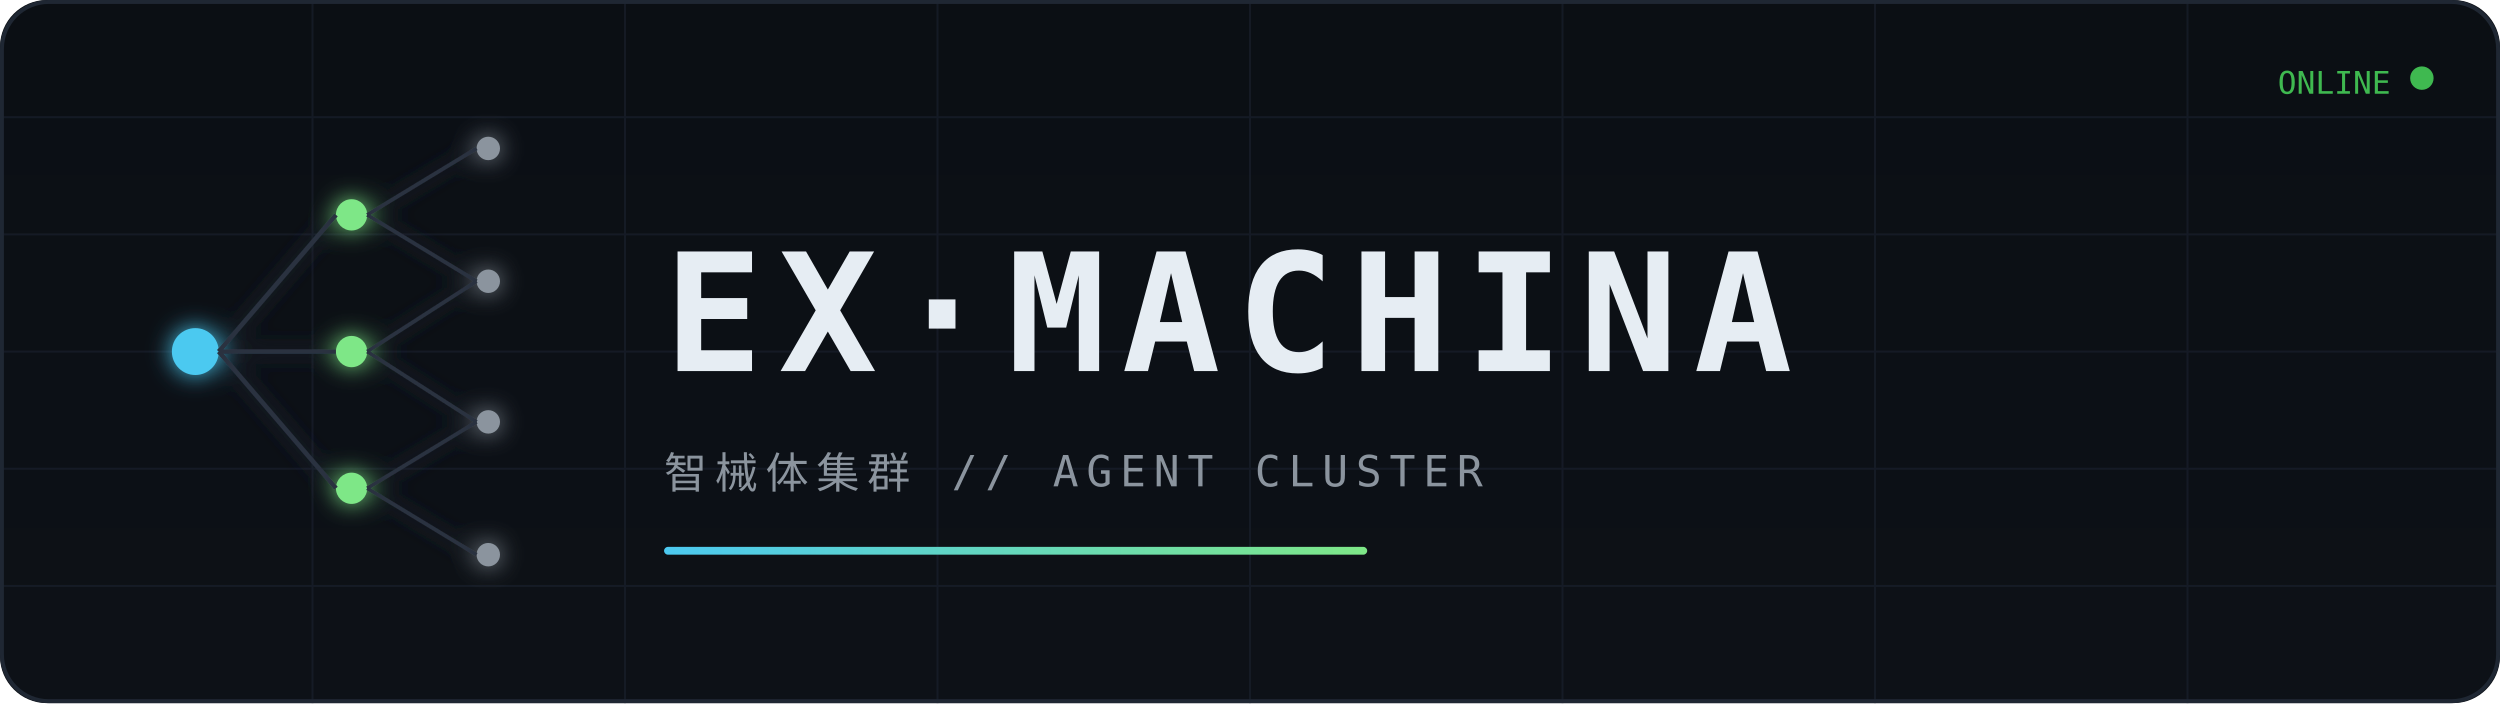
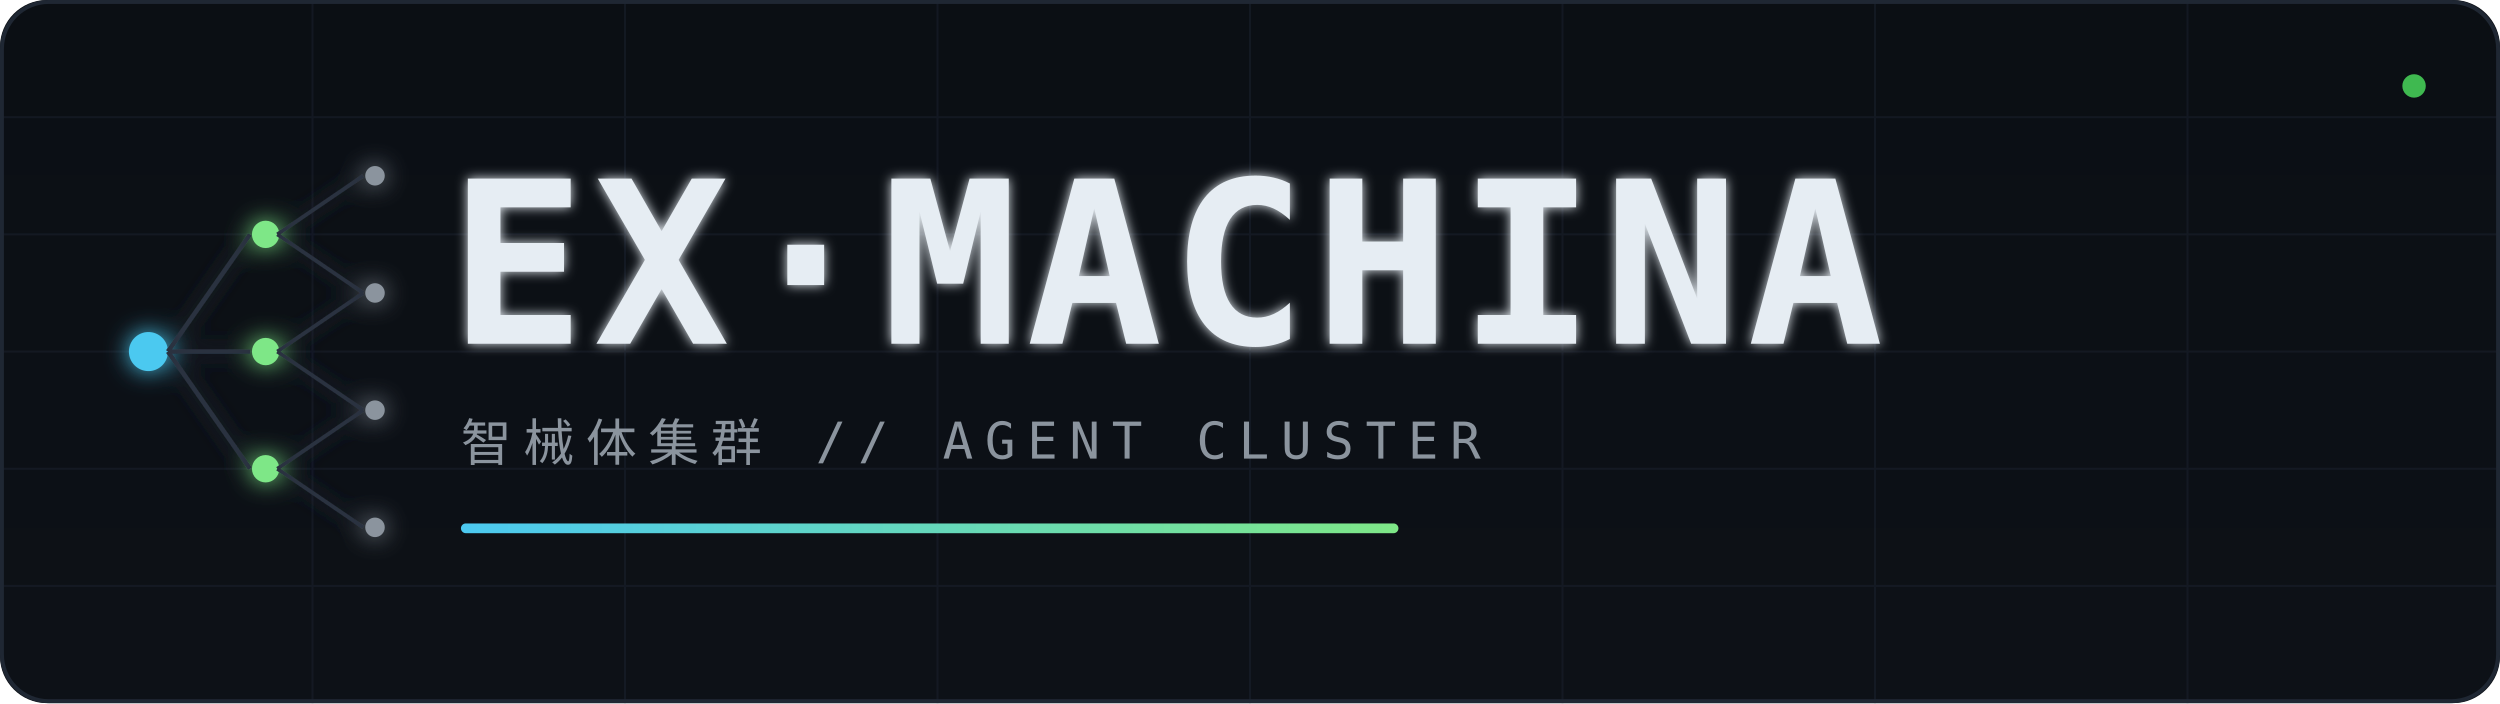
<svg xmlns="http://www.w3.org/2000/svg" width="640" height="180" viewBox="0 0 640 180">
  <defs>
    <linearGradient id="bg" x1="0" y1="0" x2="0" y2="1">
      <stop offset="0%" stop-color="#0b0f14" />
      <stop offset="100%" stop-color="#0d1117" />
    </linearGradient>
    <linearGradient id="accent" x1="0" y1="0" x2="1" y2="0">
      <stop offset="0%" stop-color="#4cc9f0" />
      <stop offset="100%" stop-color="#7ee787" />
    </linearGradient>
    <filter id="glow">
      <feGaussianBlur stdDeviation="3" result="blur" />
      <feMerge>
        <feMergeNode in="blur" />
        <feMergeNode in="SourceGraphic" />
      </feMerge>
    </filter>
+     <filter id="textGlow">
+       <feGaussianBlur stdDeviation="1.5" result="blur" />
+       <feMerge>
+         <feMergeNode in="blur" />
+         <feMergeNode in="SourceGraphic" />
+       </feMerge>
+     </filter>
  </defs>
  <rect width="640" height="180" rx="12" fill="url(#bg)" />
-   <g stroke="#1b2230" stroke-width="0.5" opacity="0.6">
+   <g stroke="#1b2230" stroke-width="0.5" opacity="0.5">
    <line x1="0" y1="30" x2="640" y2="30" />
    <line x1="0" y1="60" x2="640" y2="60" />
    <line x1="0" y1="90" x2="640" y2="90" />
    <line x1="0" y1="120" x2="640" y2="120" />
    <line x1="0" y1="150" x2="640" y2="150" />
    <line x1="80" y1="0" x2="80" y2="180" />
    <line x1="160" y1="0" x2="160" y2="180" />
    <line x1="240" y1="0" x2="240" y2="180" />
    <line x1="320" y1="0" x2="320" y2="180" />
    <line x1="400" y1="0" x2="400" y2="180" />
    <line x1="480" y1="0" x2="480" y2="180" />
    <line x1="560" y1="0" x2="560" y2="180" />
  </g>
  <g filter="url(#glow)">
-     <circle cx="50" cy="90" r="6" fill="#4cc9f0" />
-     <circle cx="90" cy="55" r="4" fill="#7ee787" />
-     <circle cx="90" cy="90" r="4" fill="#7ee787" />
-     <circle cx="90" cy="125" r="4" fill="#7ee787" />
-     <circle cx="125" cy="38" r="3" fill="#8b949e" />
-     <circle cx="125" cy="72" r="3" fill="#8b949e" />
-     <circle cx="125" cy="108" r="3" fill="#8b949e" />
-     <circle cx="125" cy="142" r="3" fill="#8b949e" />
-     <line x1="56" y1="90" x2="86" y2="55" stroke="#2a3240" stroke-width="1.2" />
-     <line x1="56" y1="90" x2="86" y2="90" stroke="#2a3240" stroke-width="1.2" />
-     <line x1="56" y1="90" x2="86" y2="125" stroke="#2a3240" stroke-width="1.2" />
-     <line x1="94" y1="55" x2="122" y2="38" stroke="#2a3240" stroke-width="1" />
-     <line x1="94" y1="55" x2="122" y2="72" stroke="#2a3240" stroke-width="1" />
-     <line x1="94" y1="90" x2="122" y2="72" stroke="#2a3240" stroke-width="1" />
-     <line x1="94" y1="90" x2="122" y2="108" stroke="#2a3240" stroke-width="1" />
-     <line x1="94" y1="125" x2="122" y2="108" stroke="#2a3240" stroke-width="1" />
-     <line x1="94" y1="125" x2="122" y2="142" stroke="#2a3240" stroke-width="1" />
+     <circle cx="38" cy="90" r="5" fill="#4cc9f0" />
+     <circle cx="68" cy="60" r="3.5" fill="#7ee787" />
+     <circle cx="68" cy="90" r="3.5" fill="#7ee787" />
+     <circle cx="68" cy="120" r="3.5" fill="#7ee787" />
+     <circle cx="96" cy="45" r="2.5" fill="#8b949e" />
+     <circle cx="96" cy="75" r="2.5" fill="#8b949e" />
+     <circle cx="96" cy="105" r="2.5" fill="#8b949e" />
+     <circle cx="96" cy="135" r="2.5" fill="#8b949e" />
+     <line x1="43" y1="90" x2="64" y2="60" stroke="#2a3240" stroke-width="1.2" />
+     <line x1="43" y1="90" x2="64" y2="90" stroke="#2a3240" stroke-width="1.2" />
+     <line x1="43" y1="90" x2="64" y2="120" stroke="#2a3240" stroke-width="1.2" />
+     <line x1="71" y1="60" x2="93" y2="45" stroke="#2a3240" stroke-width="1" />
+     <line x1="71" y1="60" x2="93" y2="75" stroke="#2a3240" stroke-width="1" />
+     <line x1="71" y1="90" x2="93" y2="75" stroke="#2a3240" stroke-width="1" />
+     <line x1="71" y1="90" x2="93" y2="105" stroke="#2a3240" stroke-width="1" />
+     <line x1="71" y1="120" x2="93" y2="105" stroke="#2a3240" stroke-width="1" />
+     <line x1="71" y1="120" x2="93" y2="135" stroke="#2a3240" stroke-width="1" />
  </g>
-   <text x="170" y="95" font-family="'SF Mono','Cascadia Code','Fira Code',monospace" font-size="42" font-weight="700" fill="#e6edf3" letter-spacing="4" text-anchor="start">
+   <text x="115" y="88" font-family="'SF Mono','Cascadia Code','Fira Code',monospace" font-size="58" font-weight="700" fill="#e6edf3" letter-spacing="2" text-anchor="start" filter="url(#textGlow)">
    EX·MACHINA
  </text>
-   <text x="170" y="125" font-family="'SF Mono','Cascadia Code','Fira Code',monospace" font-size="11" fill="#8b949e" letter-spacing="2">
+   <text x="118" y="118" font-family="'SF Mono','Cascadia Code','Fira Code',monospace" font-size="13" fill="#8b949e" letter-spacing="3">
    智械体集群 // AGENT CLUSTER
  </text>
-   <rect x="170" y="140" width="180" height="2" fill="url(#accent)" rx="1" />
-   <circle cx="620" cy="20" r="3" fill="#3fb950">
+   <rect x="118" y="134" width="240" height="2.5" fill="url(#accent)" rx="1.25" />
+   <circle cx="618" cy="22" r="3" fill="#3fb950">
    <animate attributeName="opacity" values="1;0.3;1" dur="2s" repeatCount="indefinite" />
  </circle>
-   <text x="612" y="24" font-family="monospace" font-size="8" fill="#3fb950" text-anchor="end">ONLINE</text>
  <rect x="0.5" y="0.5" width="639" height="179" rx="12" fill="none" stroke="#1f2733" stroke-width="1" />
</svg>
